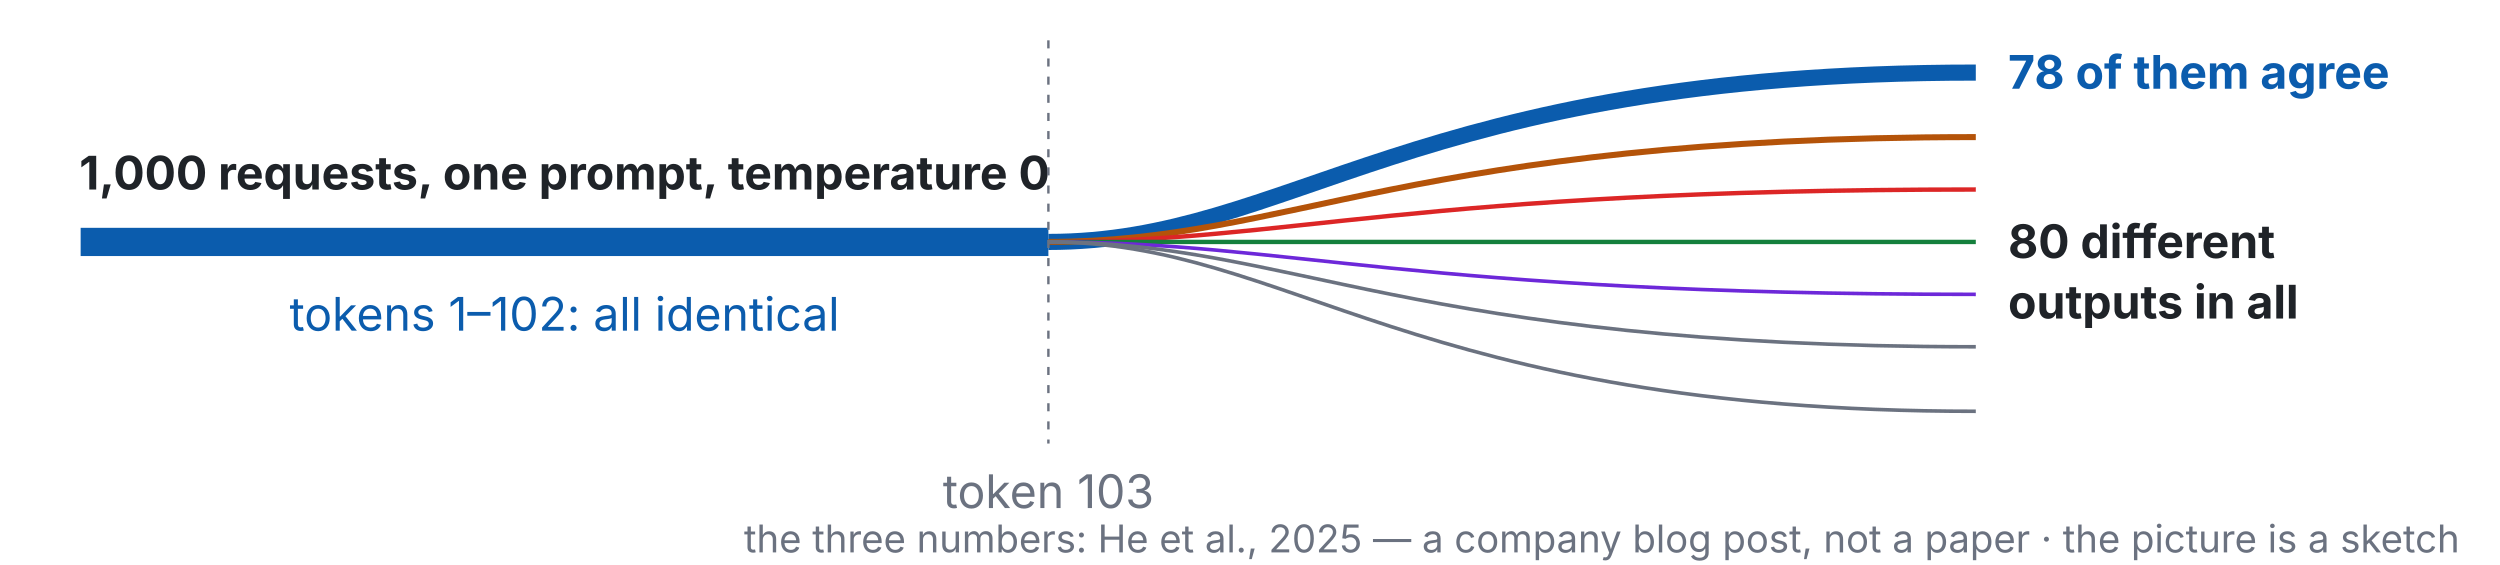
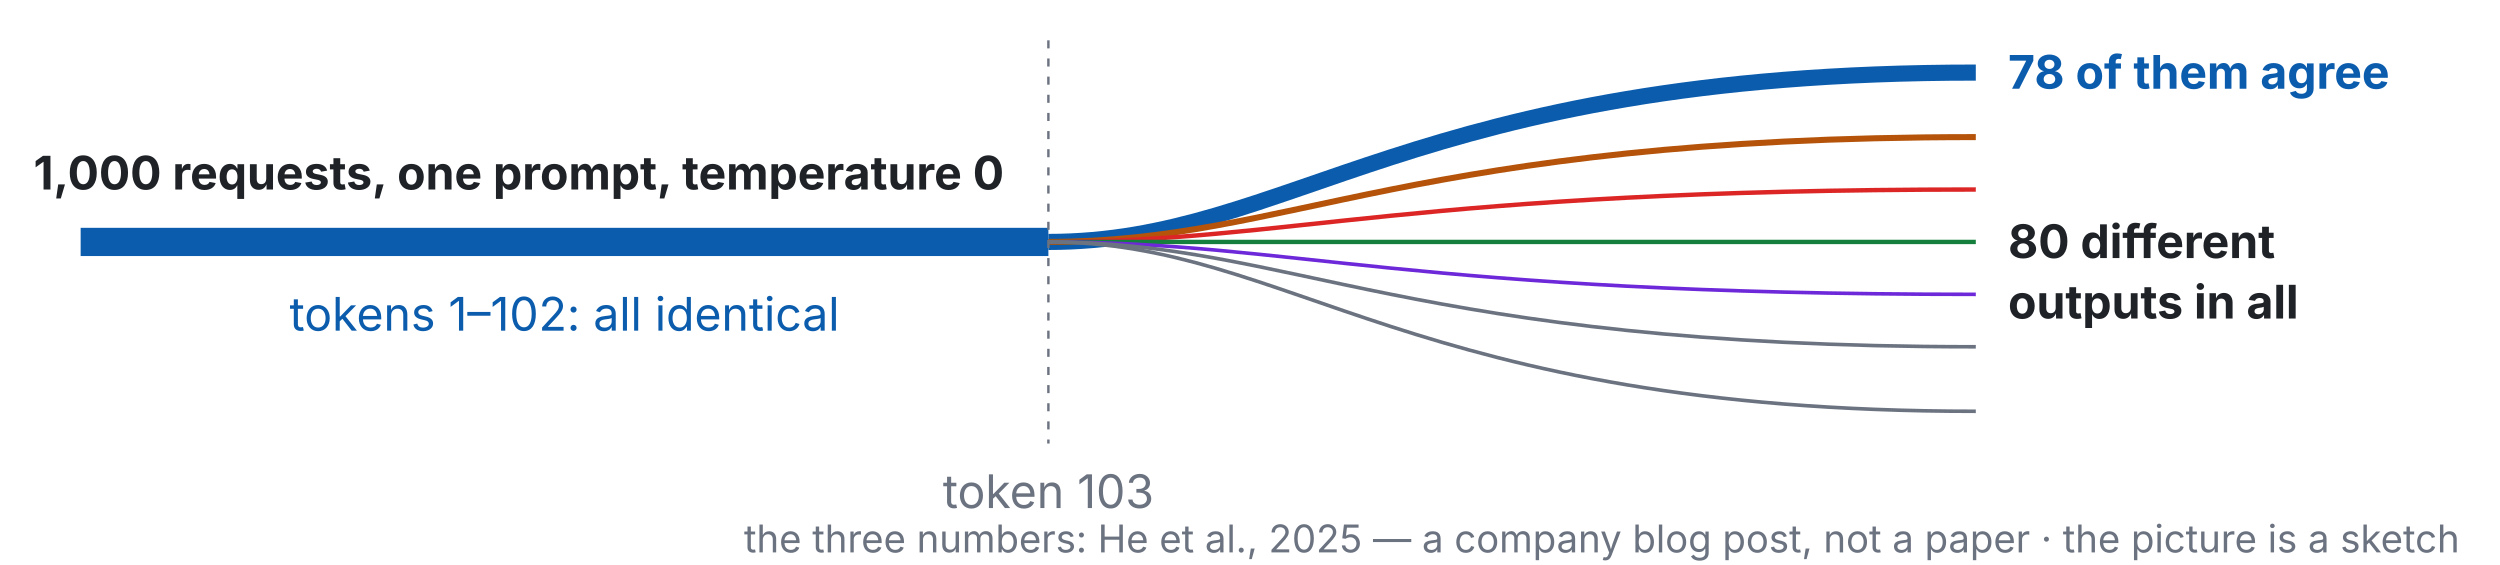
<svg xmlns="http://www.w3.org/2000/svg" viewBox="0 0 1240 280" width="100%" font-family="-apple-system,BlinkMacSystemFont,Segoe UI,Helvetica Neue,PingFang TC,Noto Sans TC,sans-serif">
  <defs>
    <marker id="ah-fork" viewBox="0 0 10 10" refX="9" refY="5" markerWidth="7" markerHeight="7" orient="auto-start-reverse">
      <path d="M0,0 L10,5 L0,10 z" fill="#6b7280" />
    </marker>
  </defs>
  <line x1="40" y1="120" x2="520" y2="120" stroke="#0b5cad" stroke-width="14" />
-   <text x="280" y="94" font-size="23" fill="#1f2328" text-anchor="middle" font-weight="700">1,000 requests, one prompt, temperature 0</text>
+   <text x="498" y="94" font-size="23" fill="#1f2328" text-anchor="end" font-weight="700">1,000 requests, one prompt, temperature 0</text>
  <text x="280" y="164" font-size="23" fill="#0b5cad" text-anchor="middle" font-weight="400">tokens 1–102: all identical</text>
  <g class="fragment" data-fragment-index="1">
    <path d="M520,120 C640,120 700,36 980,36" stroke="#0b5cad" stroke-width="8" fill="none" />
    <path d="M520,120 C640,120 700,68 980,68" stroke="#b45309" stroke-width="3" fill="none" />
    <path d="M520,120 C640,120 700,94 980,94" stroke="#dc2626" stroke-width="2.2" fill="none" />
    <path d="M520,120 C640,120 700,120 980,120" stroke="#15803d" stroke-width="2.2" fill="none" />
    <path d="M520,120 C640,120 700,146 980,146" stroke="#6d28d9" stroke-width="1.8" fill="none" />
    <path d="M520,120 C640,120 700,172 980,172" stroke="#6b7280" stroke-width="1.8" fill="none" />
    <path d="M520,120 C640,120 700,204 980,204" stroke="#6b7280" stroke-width="1.8" fill="none" />
    <line x1="520" y1="20" x2="520" y2="220" stroke="#6b7280" stroke-width="1.2" stroke-dasharray="4 5" />
    <text x="520" y="252" font-size="23" fill="#6b7280" text-anchor="middle" font-weight="400">token 103</text>
    <text x="996" y="44" font-size="23" fill="#0b5cad" text-anchor="start" font-weight="700">78 of them agree</text>
    <text x="996" y="128" font-size="23" fill="#1f2328" text-anchor="start" font-weight="700">80 different</text>
    <text x="996" y="158" font-size="23" fill="#1f2328" text-anchor="start" font-weight="700">outputs in all</text>
  </g>
  <text x="1220" y="274" font-size="19" fill="#6b7280" text-anchor="end" font-weight="400">the three numbers: He et al., 2025 — a company blog post, not a paper · the picture is a sketch</text>
</svg>
